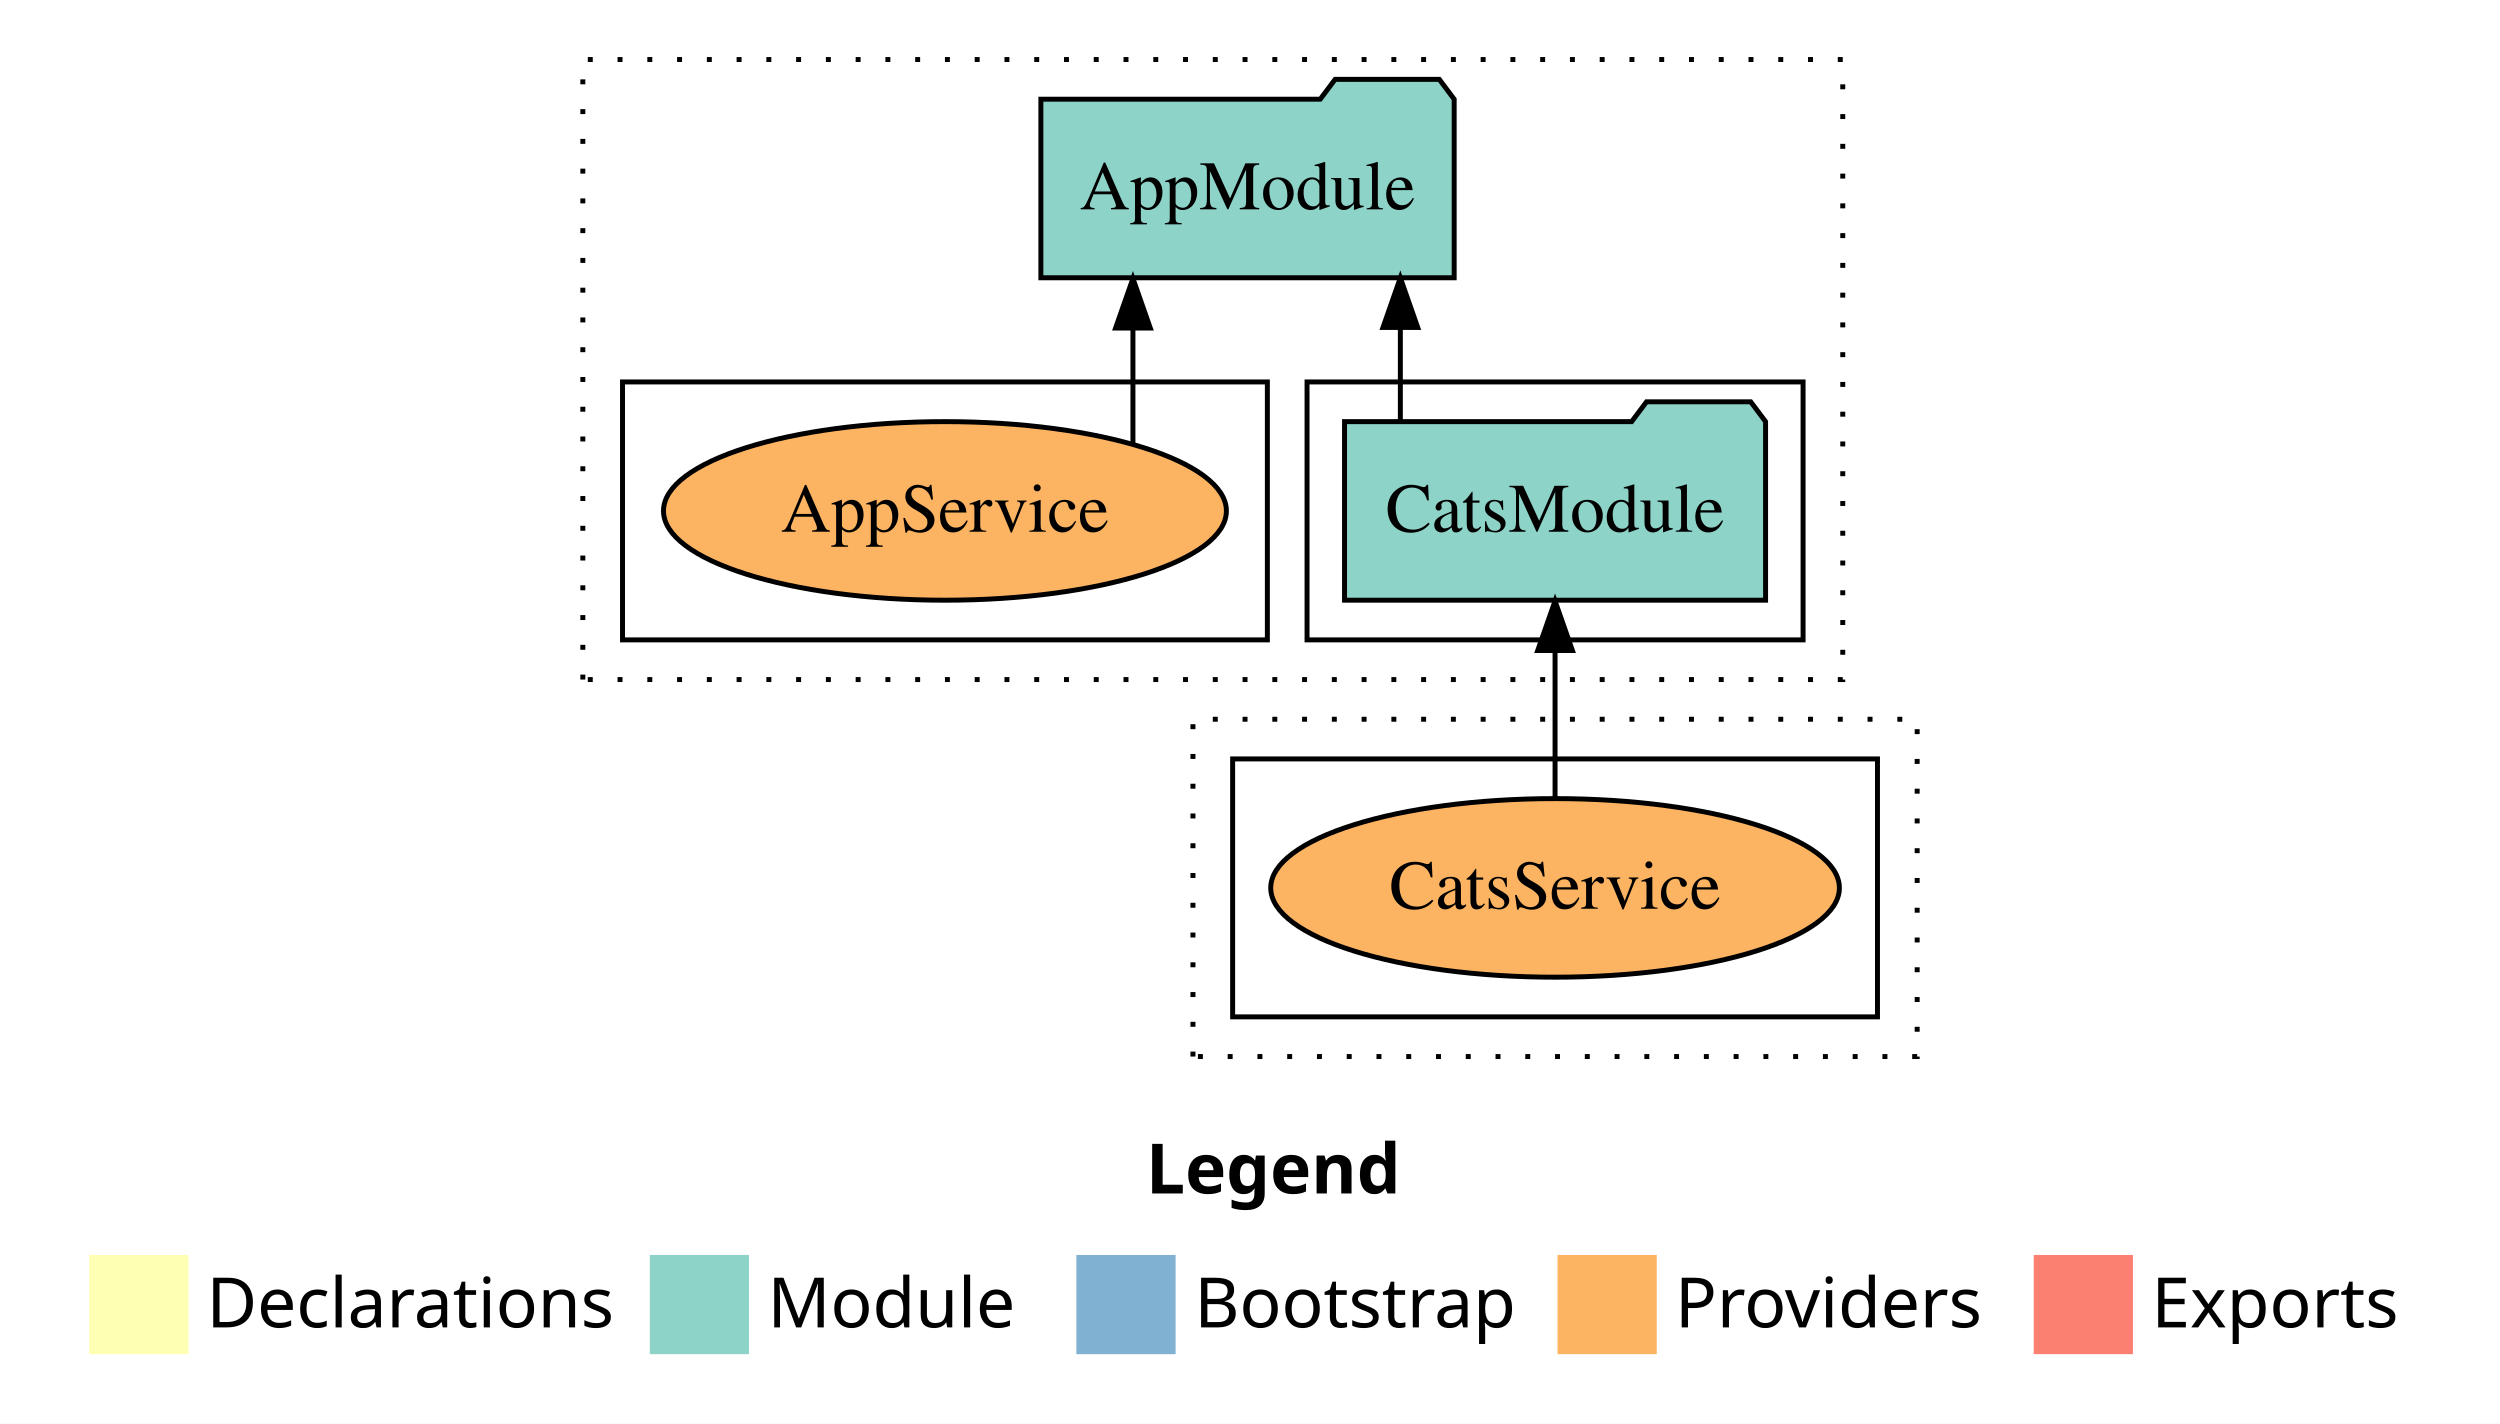
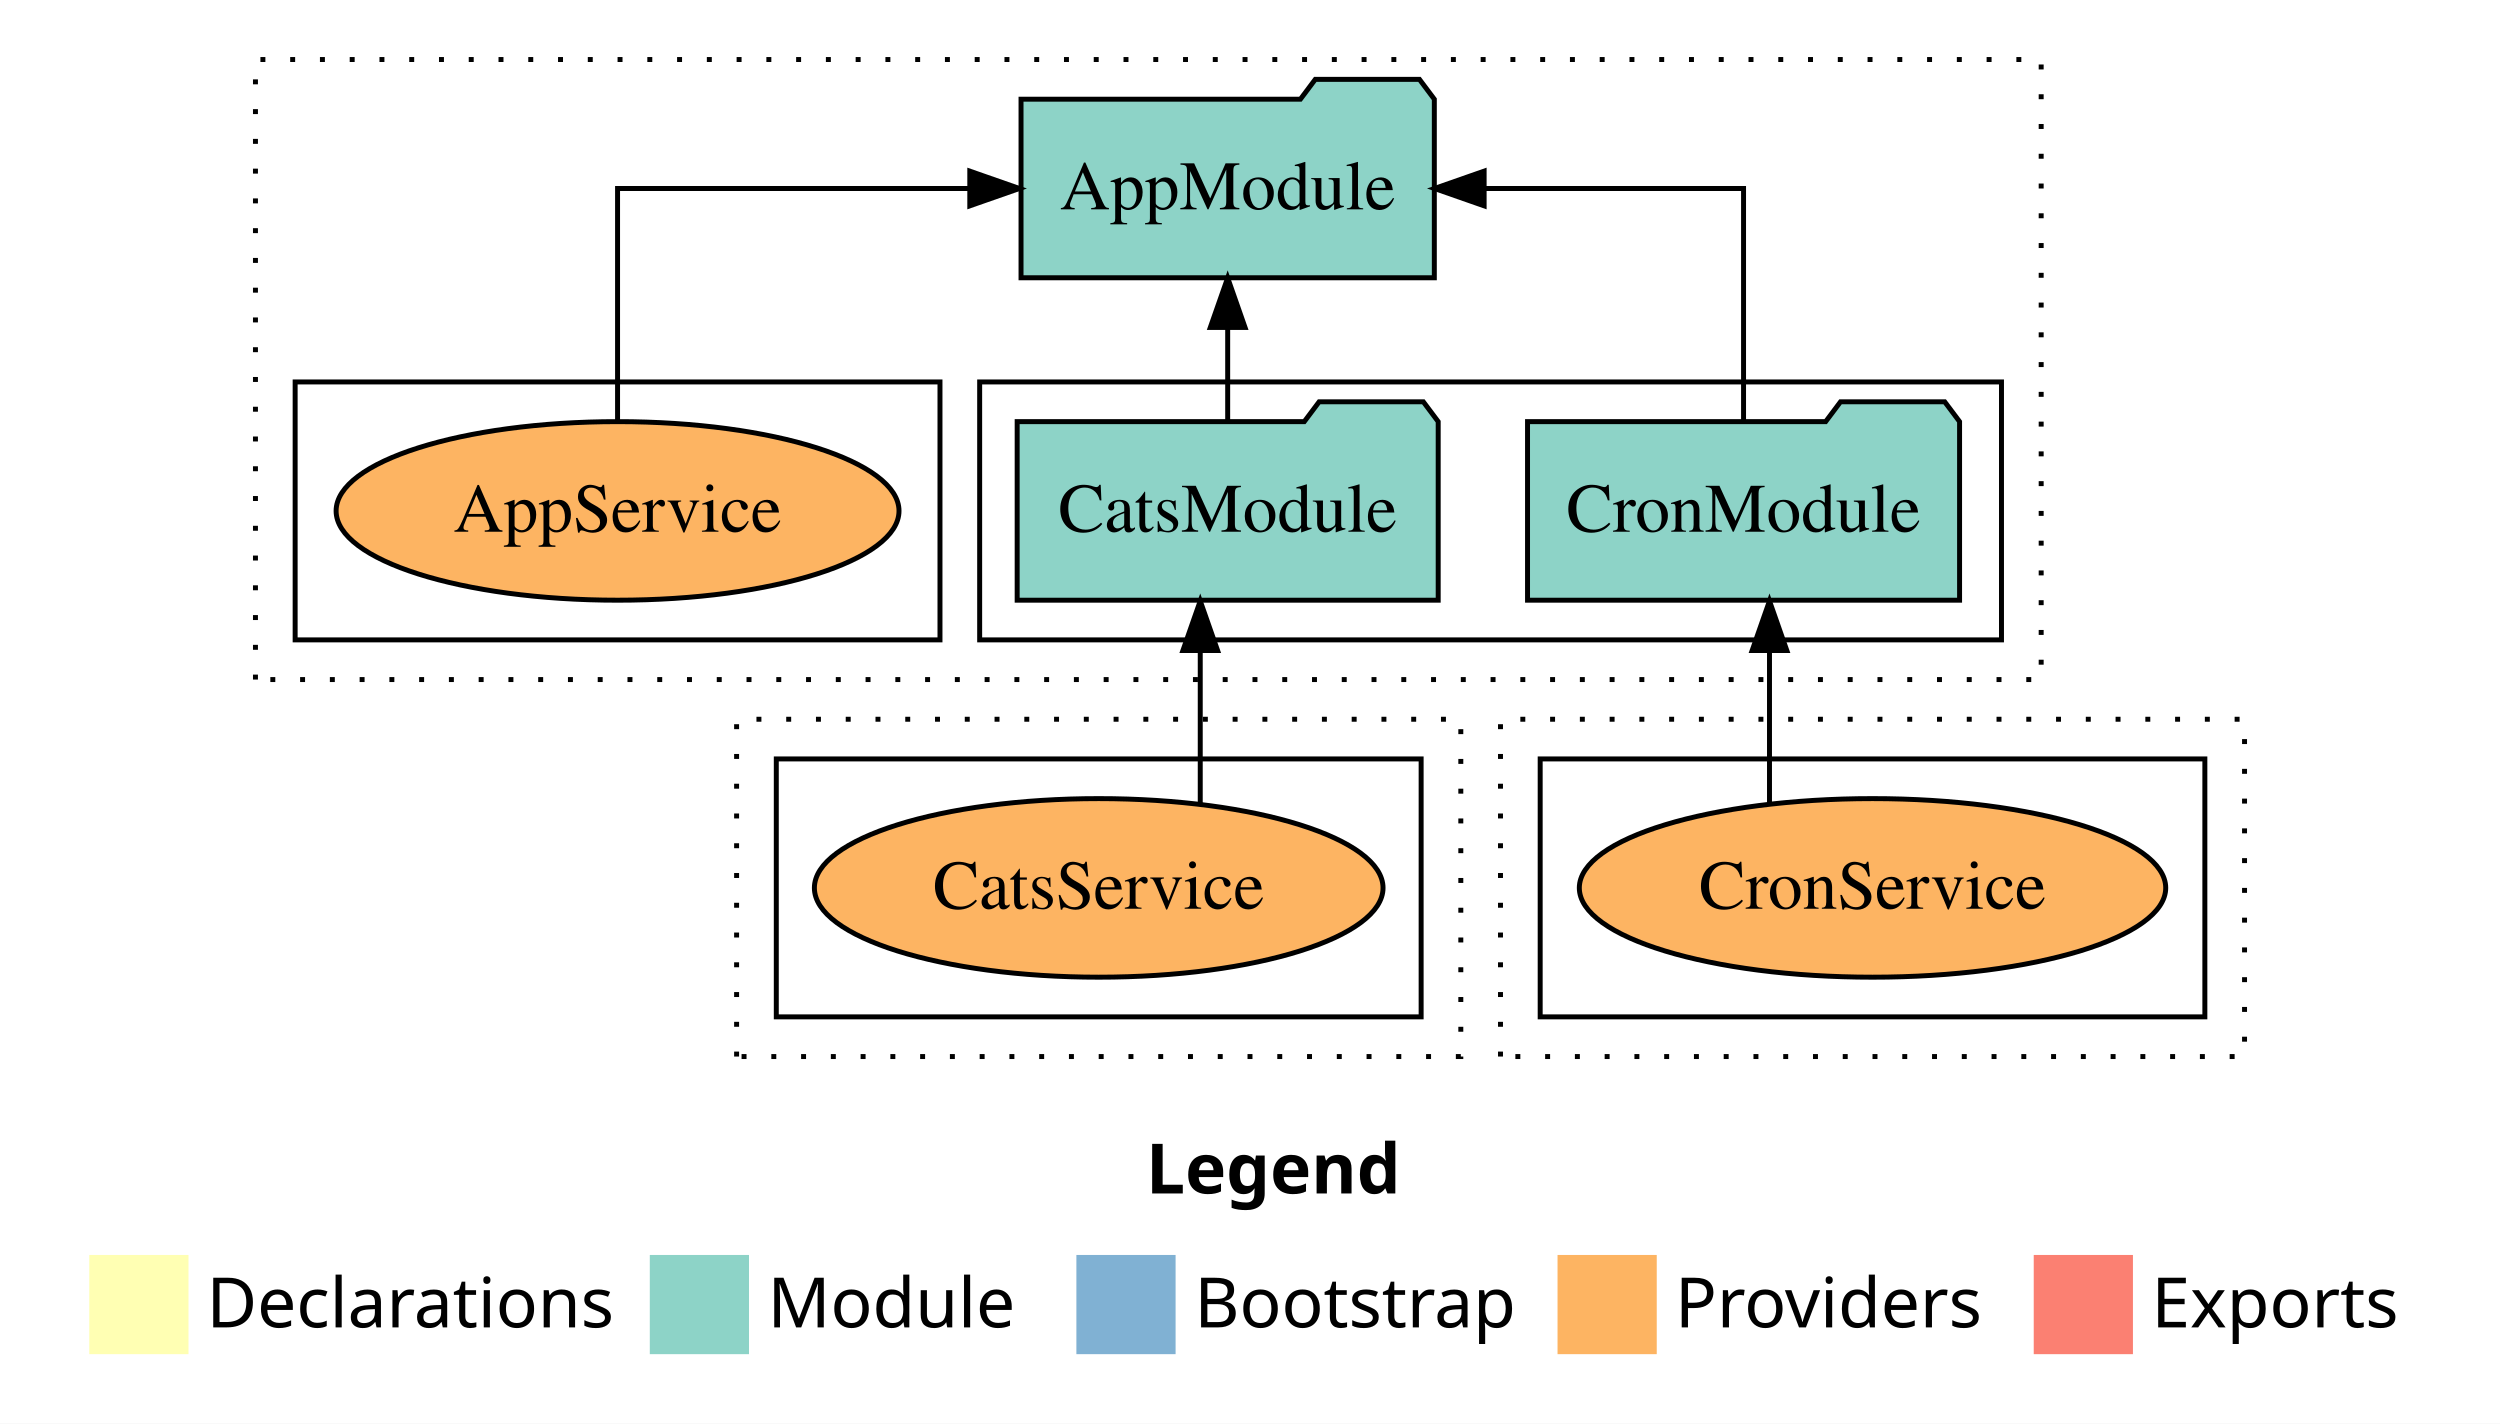
<svg xmlns="http://www.w3.org/2000/svg" width="504pt" height="287pt" viewBox="0.00 0.00 504.00 287.00">
  <g id="graph0" class="graph" transform="scale(1 1) rotate(0) translate(4 283)">
    <polygon fill="white" stroke="transparent" points="-4,4 -4,-283 500,-283 500,4 -4,4" />
    <text text-anchor="start" x="227.01" y="-42.4" font-family="sans-serif" font-weight="bold" font-size="14.00">Legend</text>
    <polygon fill="#ffffb3" stroke="transparent" points="14,-10 14,-30 34,-30 34,-10 14,-10" />
    <text text-anchor="start" x="37.63" y="-15.4" font-family="sans-serif" font-size="14.00">  Declarations</text>
    <polygon fill="#8dd3c7" stroke="transparent" points="127,-10 127,-30 147,-30 147,-10 127,-10" />
    <text text-anchor="start" x="150.73" y="-15.4" font-family="sans-serif" font-size="14.00">  Module</text>
    <polygon fill="#80b1d3" stroke="transparent" points="213,-10 213,-30 233,-30 233,-10 213,-10" />
    <text text-anchor="start" x="236.78" y="-15.4" font-family="sans-serif" font-size="14.00">  Bootstrap</text>
    <polygon fill="#fdb462" stroke="transparent" points="310,-10 310,-30 330,-30 330,-10 310,-10" />
    <text text-anchor="start" x="333.67" y="-15.4" font-family="sans-serif" font-size="14.00">  Providers</text>
    <polygon fill="#fb8072" stroke="transparent" points="406,-10 406,-30 426,-30 426,-10 406,-10" />
    <text text-anchor="start" x="429.73" y="-15.4" font-family="sans-serif" font-size="14.00">  Exports</text>
    <g id="clust1" class="cluster">
-       <polygon fill="none" stroke="black" stroke-dasharray="1,5" points="113.5,-146 113.5,-271 367.5,-271 367.5,-146 113.5,-146" />
+       <polygon fill="none" stroke="black" stroke-dasharray="1,5" points="47.5,-146 47.5,-271 407.5,-271 407.5,-146 47.5,-146" />
    </g>
    <g id="clust3" class="cluster">
-       <polygon fill="none" stroke="black" points="259.5,-154 259.5,-206 359.5,-206 359.5,-154 259.5,-154" />
+       <polygon fill="none" stroke="black" points="193.5,-154 193.5,-206 399.5,-206 399.5,-154 193.5,-154" />
    </g>
    <g id="clust6" class="cluster">
-       <polygon fill="none" stroke="black" points="121.5,-154 121.5,-206 251.5,-206 251.5,-154 121.5,-154" />
+       <polygon fill="none" stroke="black" points="55.5,-154 55.5,-206 185.5,-206 185.5,-154 55.5,-154" />
    </g>
    <g id="clust7" class="cluster">
-       <polygon fill="none" stroke="black" stroke-dasharray="1,5" points="236.5,-70 236.5,-138 382.5,-138 382.5,-70 236.5,-70" />
+       <polygon fill="none" stroke="black" stroke-dasharray="1,5" points="144.5,-70 144.5,-138 290.5,-138 290.5,-70 144.5,-70" />
    </g>
    <g id="clust12" class="cluster">
-       <polygon fill="none" stroke="black" points="244.5,-78 244.5,-130 374.5,-130 374.5,-78 244.5,-78" />
+       <polygon fill="none" stroke="black" points="152.5,-78 152.5,-130 282.5,-130 282.5,-78 152.5,-78" />
+     </g>
+     <g id="clust13" class="cluster">
+       <polygon fill="none" stroke="black" stroke-dasharray="1,5" points="298.5,-70 298.5,-138 448.5,-138 448.5,-70 298.5,-70" />
+     </g>
+     <g id="clust18" class="cluster">
+       <polygon fill="none" stroke="black" points="306.5,-78 306.5,-130 440.5,-130 440.5,-78 306.5,-78" />
    </g>
    <g id="node1" class="node">
-       <polygon fill="#8dd3c7" stroke="black" points="351.94,-198 348.94,-202 327.94,-202 324.94,-198 267.06,-198 267.06,-162 351.94,-162 351.94,-198" />
-       <text text-anchor="middle" x="309.5" y="-175.8" font-family="Times,serif" font-size="14.00">CatsModule</text>
+       <polygon fill="#8dd3c7" stroke="black" points="285.94,-198 282.94,-202 261.94,-202 258.94,-198 201.06,-198 201.06,-162 285.94,-162 285.94,-198" />
+       <text text-anchor="middle" x="243.5" y="-175.8" font-family="Times,serif" font-size="14.00">CatsModule</text>
+     </g>
+     <g id="node3" class="node">
+       <polygon fill="#8dd3c7" stroke="black" points="285.16,-263 282.16,-267 261.16,-267 258.16,-263 201.84,-263 201.84,-227 285.16,-227 285.16,-263" />
+       <text text-anchor="middle" x="243.5" y="-240.8" font-family="Times,serif" font-size="14.00">AppModule</text>
+     </g>
+     <g id="edge1" class="edge">
+       <path fill="none" stroke="black" d="M243.5,-198.11C243.5,-198.11 243.5,-216.99 243.5,-216.99" />
+       <polygon fill="black" stroke="black" points="240,-216.99 243.5,-226.99 247,-216.99 240,-216.99" />
    </g>
    <g id="node2" class="node">
-       <polygon fill="#8dd3c7" stroke="black" points="289.16,-263 286.16,-267 265.16,-267 262.16,-263 205.84,-263 205.84,-227 289.16,-227 289.16,-263" />
-       <text text-anchor="middle" x="247.5" y="-240.8" font-family="Times,serif" font-size="14.00">AppModule</text>
-     </g>
-     <g id="edge1" class="edge">
-       <path fill="none" stroke="black" d="M278.31,-198.11C278.31,-198.11 278.31,-216.99 278.31,-216.99" />
-       <polygon fill="black" stroke="black" points="274.81,-216.99 278.31,-226.99 281.81,-216.99 274.81,-216.99" />
-     </g>
-     <g id="node3" class="node">
-       <ellipse fill="#fdb462" stroke="black" cx="186.5" cy="-180" rx="56.74" ry="18" />
-       <text text-anchor="middle" x="186.5" y="-175.8" font-family="Times,serif" font-size="14.00">AppService</text>
+       <polygon fill="#8dd3c7" stroke="black" points="391.05,-198 388.05,-202 367.05,-202 364.05,-198 303.95,-198 303.95,-162 391.05,-162 391.05,-198" />
+       <text text-anchor="middle" x="347.5" y="-175.8" font-family="Times,serif" font-size="14.00">CronModule</text>
    </g>
    <g id="edge2" class="edge">
-       <path fill="none" stroke="black" d="M224.4,-193.47C224.4,-193.47 224.4,-216.86 224.4,-216.86" />
-       <polygon fill="black" stroke="black" points="220.9,-216.86 224.4,-226.86 227.9,-216.86 220.9,-216.86" />
+       <path fill="none" stroke="black" d="M347.5,-198.11C347.5,-217.34 347.5,-245 347.5,-245 347.5,-245 295.2,-245 295.2,-245" />
+       <polygon fill="black" stroke="black" points="295.2,-241.5 285.2,-245 295.2,-248.5 295.2,-241.5" />
    </g>
    <g id="node4" class="node">
-       <ellipse fill="#fdb462" stroke="black" cx="309.5" cy="-104" rx="57.32" ry="18" />
-       <text text-anchor="middle" x="309.5" y="-99.8" font-family="Times,serif" font-size="14.00">CatsService</text>
+       <ellipse fill="#fdb462" stroke="black" cx="120.5" cy="-180" rx="56.74" ry="18" />
+       <text text-anchor="middle" x="120.5" y="-175.8" font-family="Times,serif" font-size="14.00">AppService</text>
    </g>
    <g id="edge3" class="edge">
-       <path fill="none" stroke="black" d="M309.5,-122.01C309.5,-122.01 309.5,-151.85 309.5,-151.85" />
-       <polygon fill="black" stroke="black" points="306,-151.85 309.5,-161.85 313,-151.85 306,-151.85" />
+       <path fill="none" stroke="black" d="M120.5,-198.11C120.5,-217.34 120.5,-245 120.5,-245 120.5,-245 191.51,-245 191.51,-245" />
+       <polygon fill="black" stroke="black" points="191.51,-248.5 201.51,-245 191.51,-241.5 191.51,-248.5" />
+     </g>
+     <g id="node5" class="node">
+       <ellipse fill="#fdb462" stroke="black" cx="217.5" cy="-104" rx="57.32" ry="18" />
+       <text text-anchor="middle" x="217.5" y="-99.8" font-family="Times,serif" font-size="14.00">CatsService</text>
+     </g>
+     <g id="edge4" class="edge">
+       <path fill="none" stroke="black" d="M237.97,-120.87C237.97,-120.87 237.97,-151.85 237.97,-151.85" />
+       <polygon fill="black" stroke="black" points="234.47,-151.85 237.97,-161.85 241.47,-151.85 234.47,-151.85" />
+     </g>
+     <g id="node6" class="node">
+       <ellipse fill="#fdb462" stroke="black" cx="373.5" cy="-104" rx="59.11" ry="18" />
+       <text text-anchor="middle" x="373.5" y="-99.8" font-family="Times,serif" font-size="14.00">CronService</text>
+     </g>
+     <g id="edge5" class="edge">
+       <path fill="none" stroke="black" d="M352.73,-120.87C352.73,-120.87 352.73,-151.85 352.73,-151.85" />
+       <polygon fill="black" stroke="black" points="349.23,-151.85 352.73,-161.85 356.23,-151.85 349.23,-151.85" />
    </g>
  </g>
</svg>
